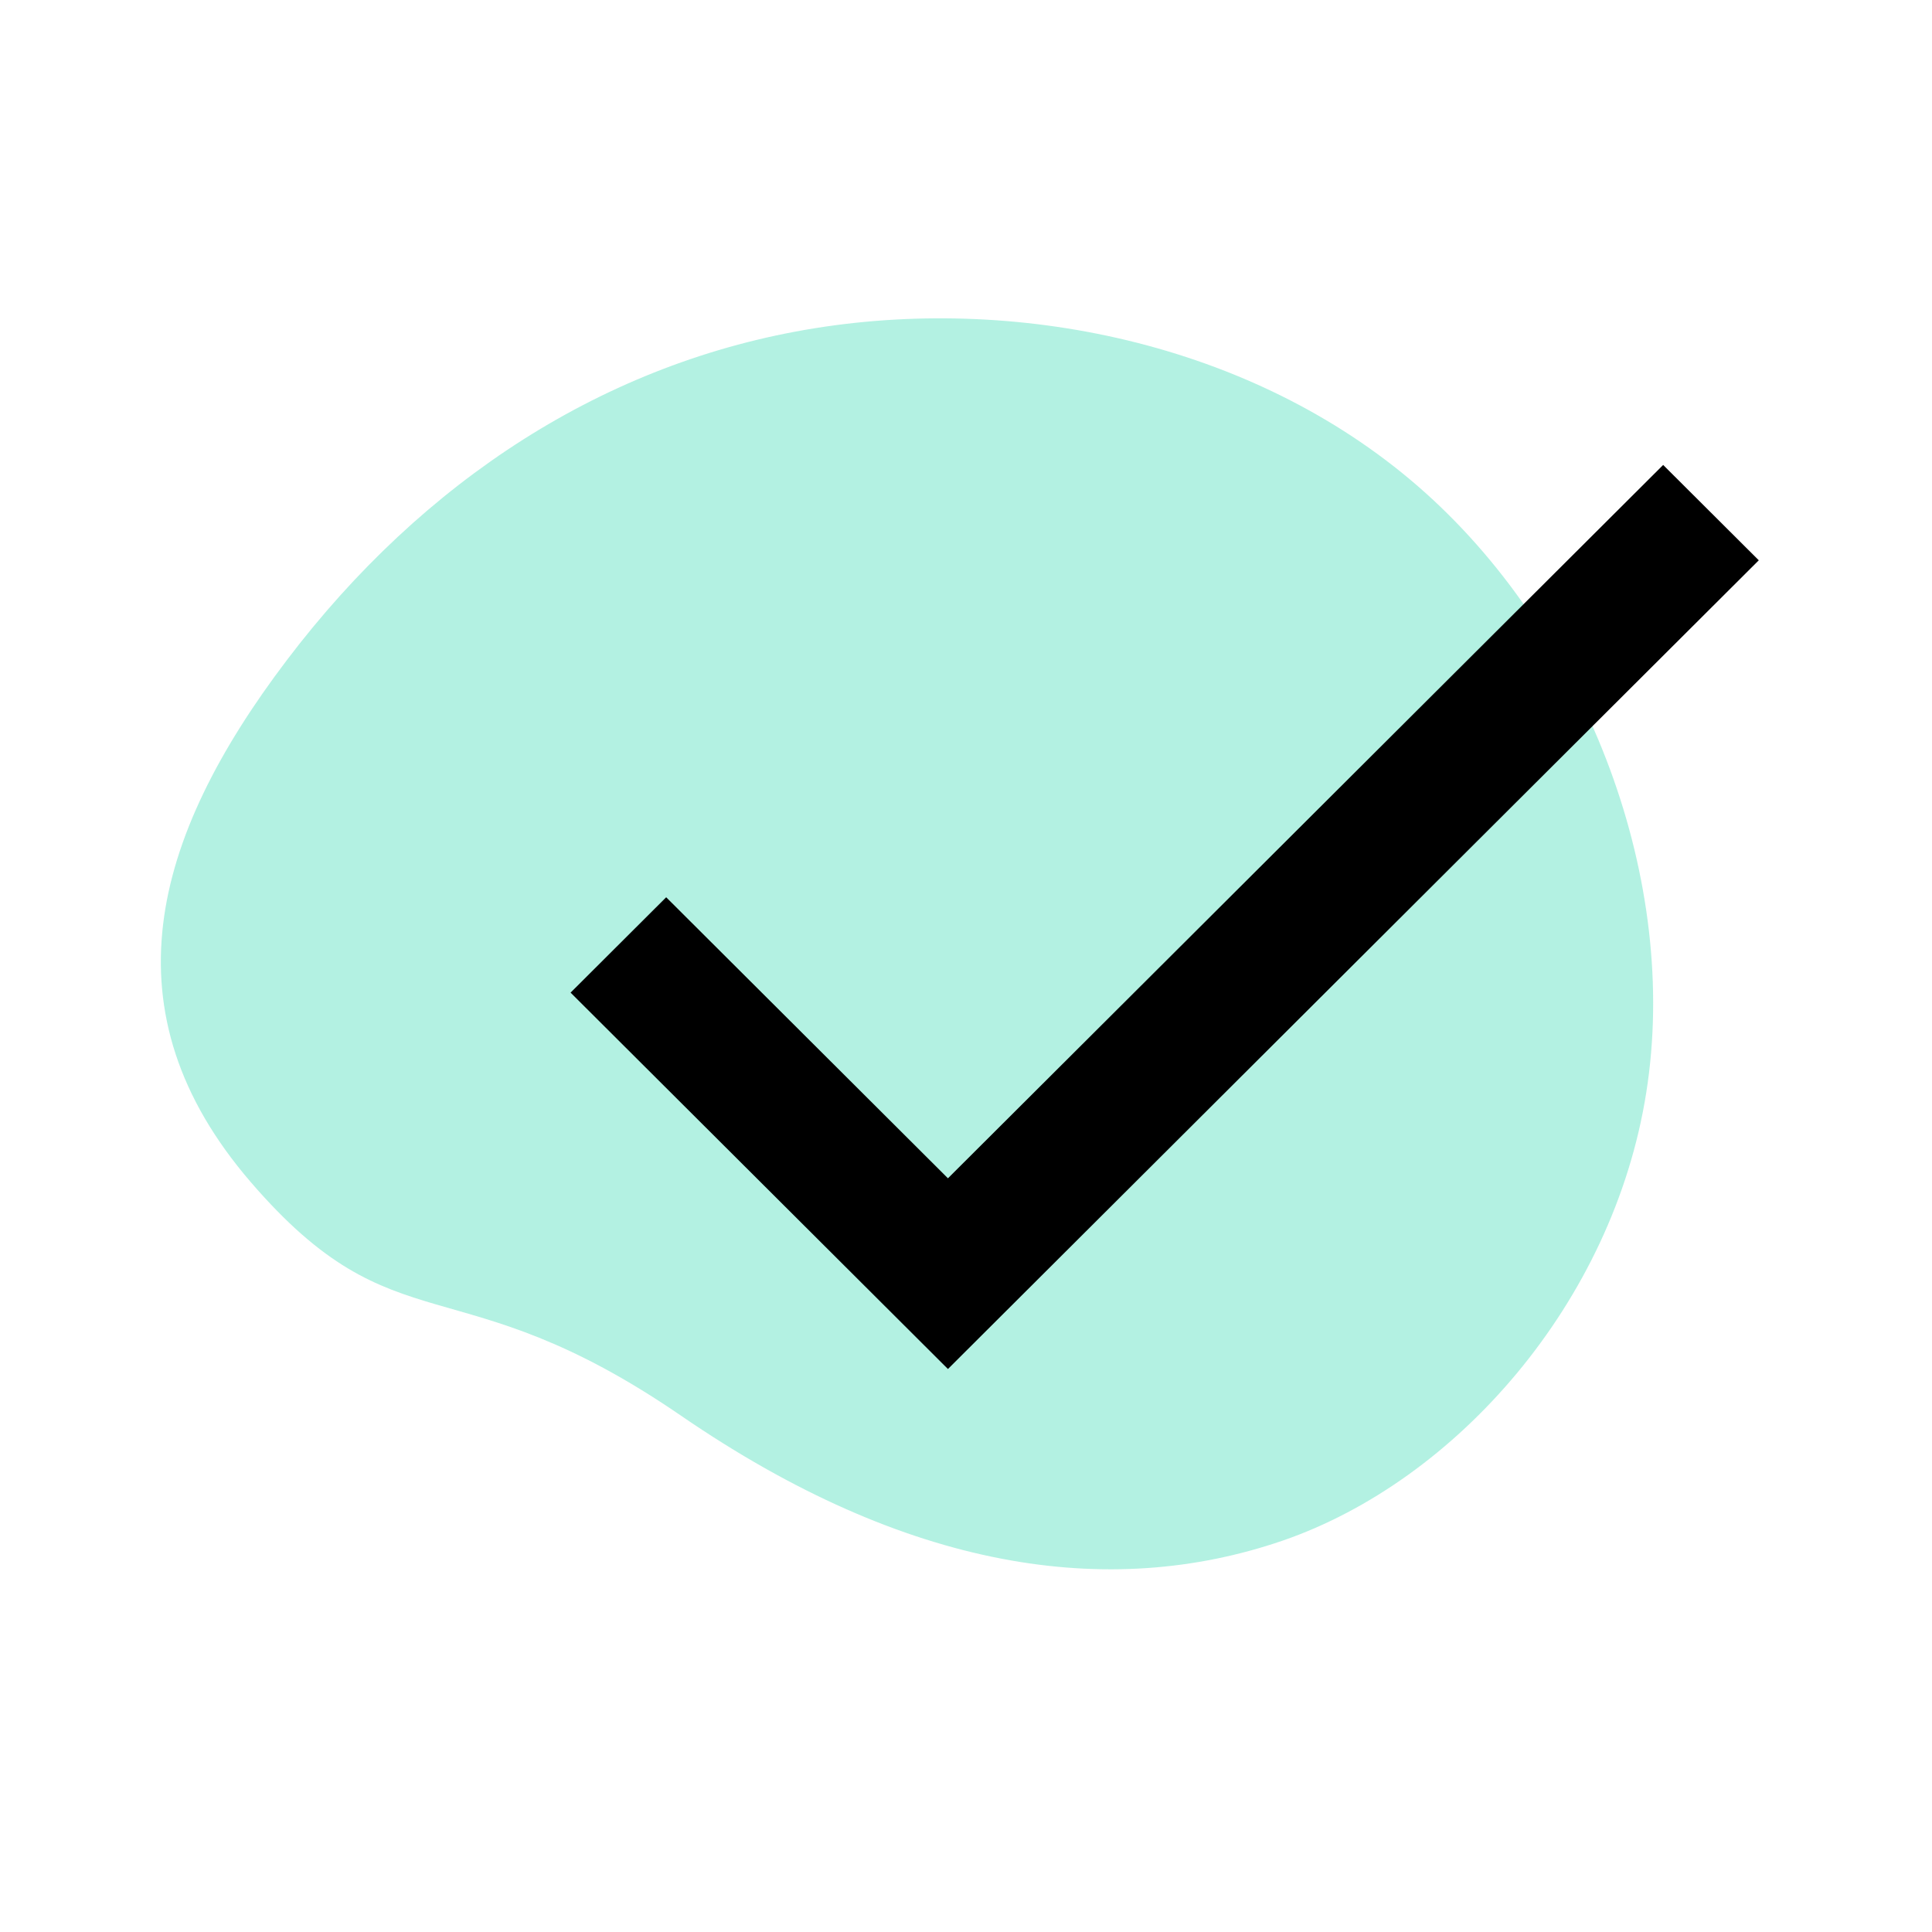
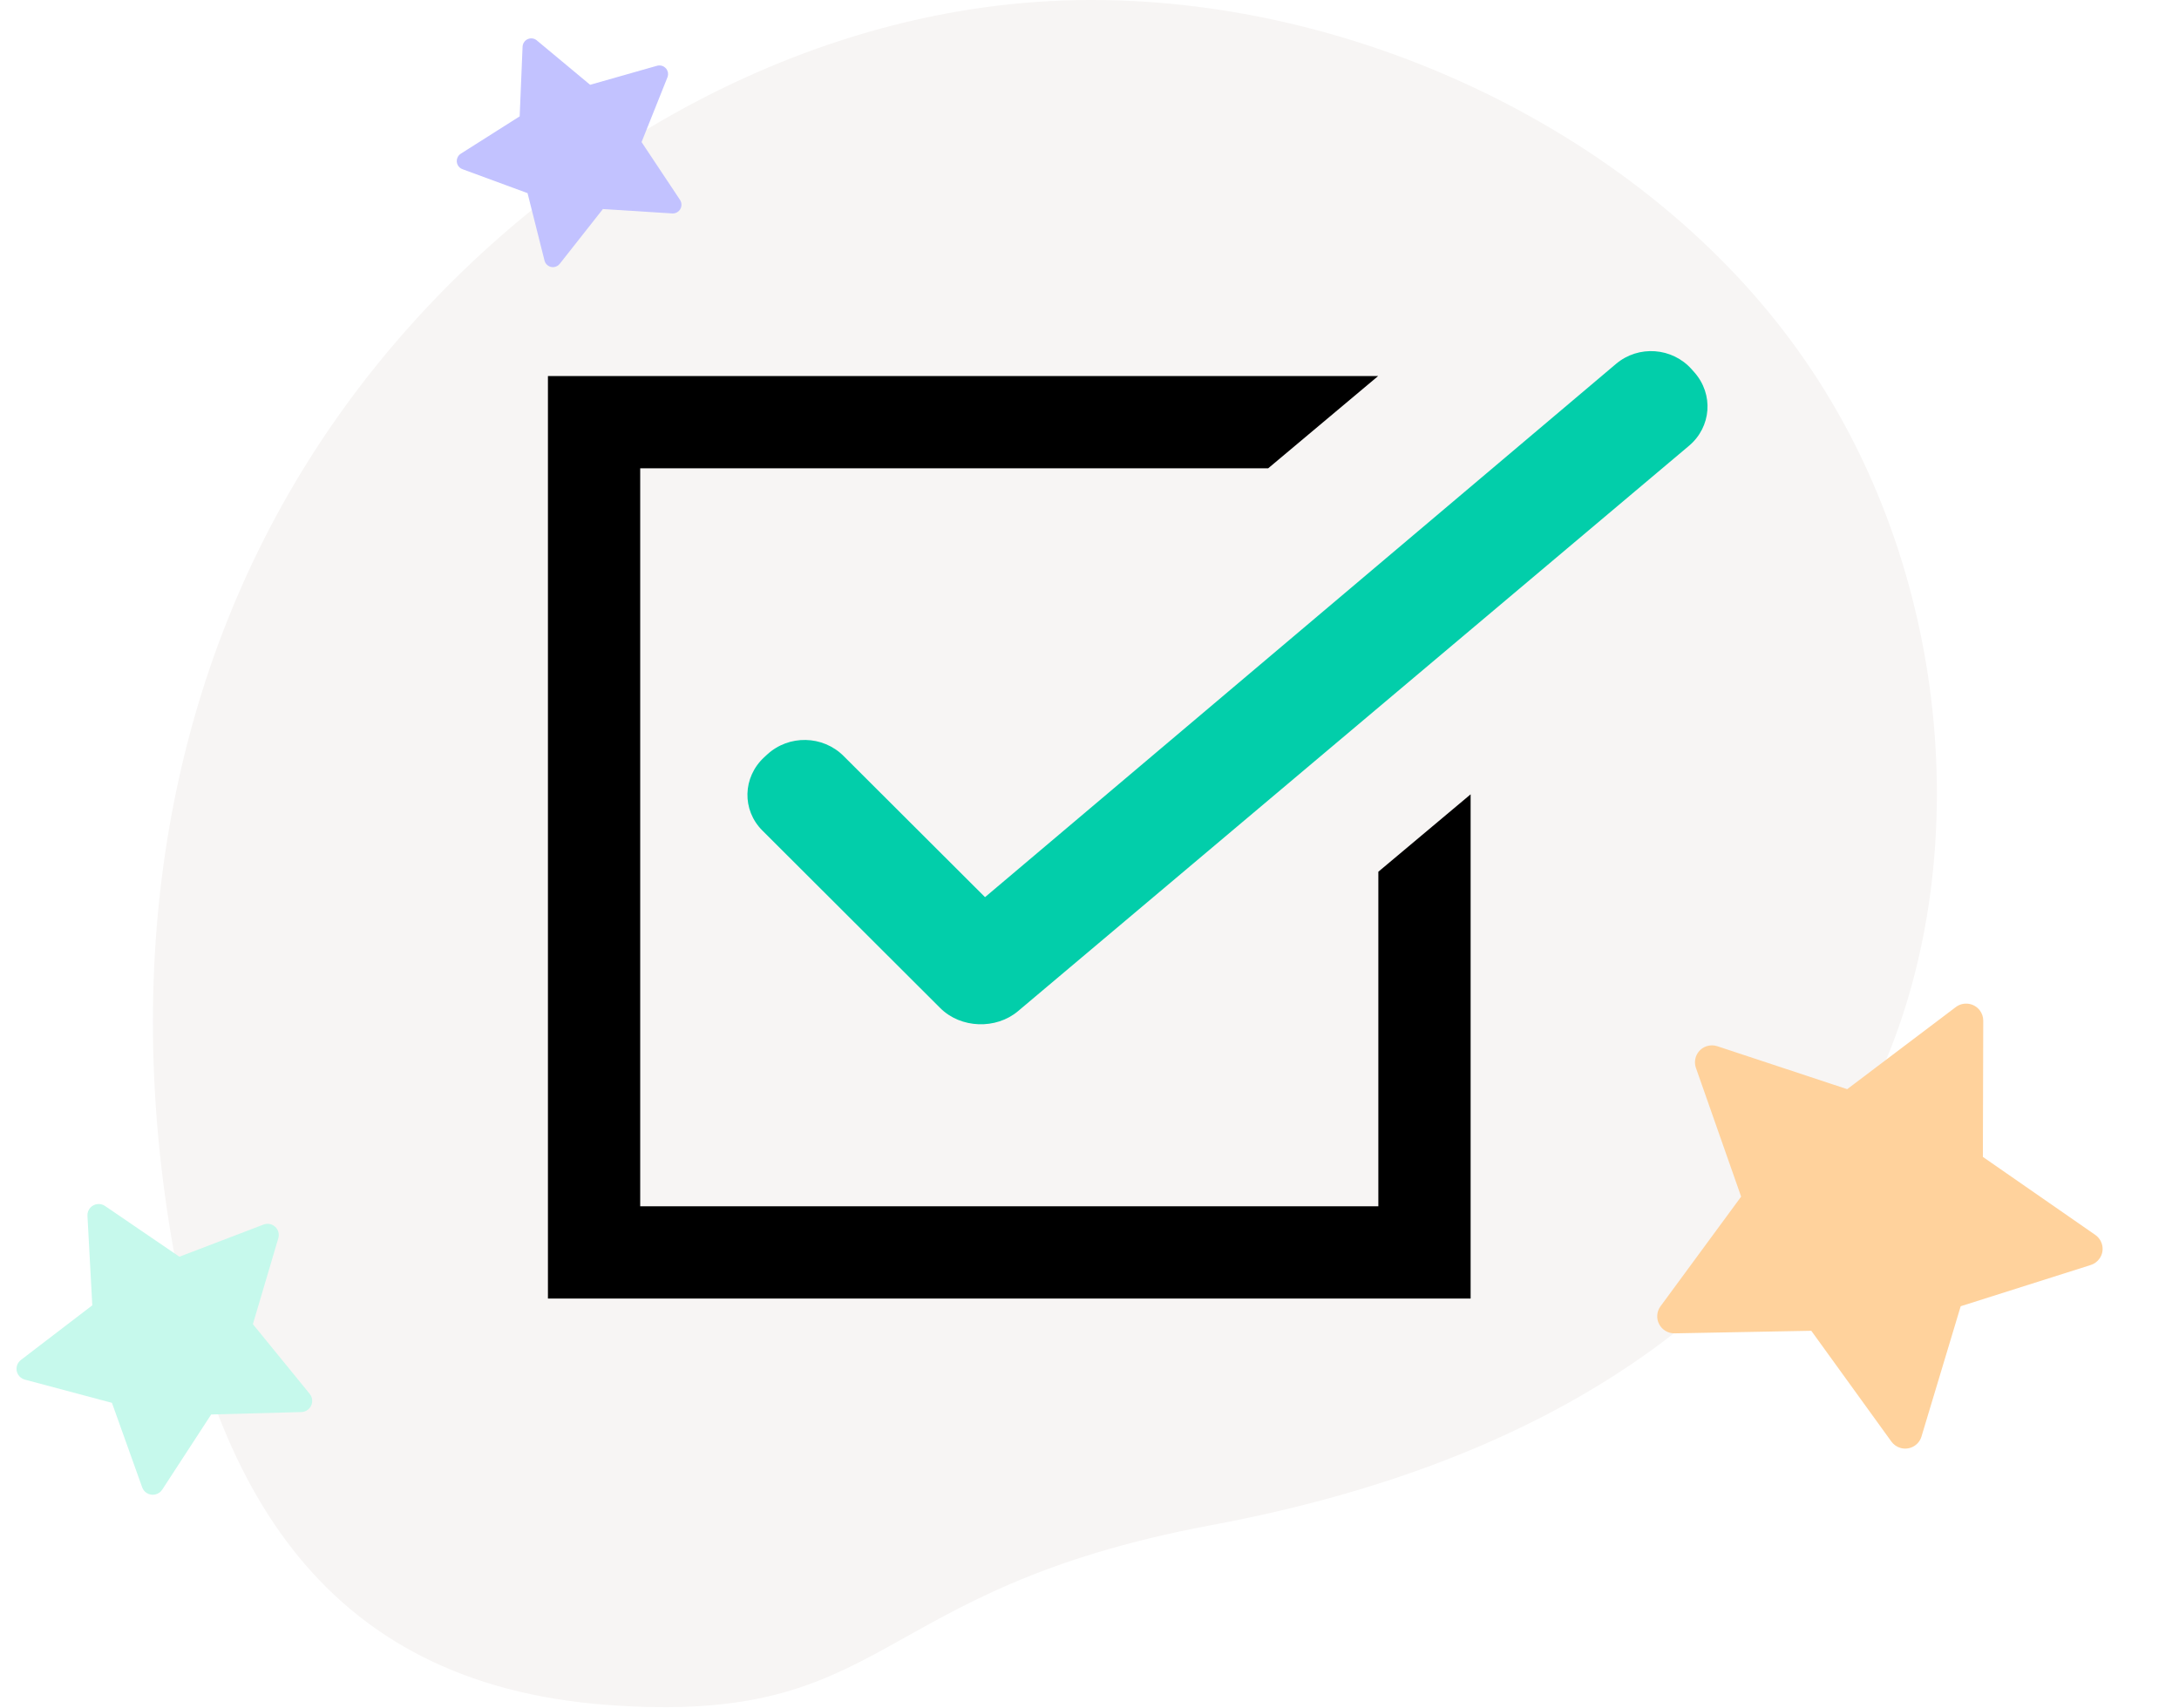
- <svg xmlns="http://www.w3.org/2000/svg" width="87" height="87" viewBox="0 0 87 87" fill="none">
-   <path d="M74.133 49.199C72.64 58.666 65.57 66.687 57.752 69.379C49.923 72.061 40.834 70.728 30.67 63.752C20.505 56.776 17.869 60.87 11.289 53.228C4.709 45.585 6.803 37.781 12.927 29.713C19.051 21.645 27.251 16.295 36.696 14.78C46.141 13.265 56.831 15.585 64.197 22.202C71.574 28.83 75.637 39.721 74.133 49.199Z" fill="#02CE9D" fill-opacity="0.3" />
-   <path d="M42.687 53.06L29.999 40.405L25.694 44.699L42.687 61.648L79.2 25.231L74.894 20.937L42.687 53.06Z" fill="black" />
+ <svg xmlns="http://www.w3.org/2000/svg" width="171" height="134" viewBox="0 0 171 134" fill="none">
+   <path d="M140.937 27.272C153.587 44.735 155.094 68.78 146.964 85.526C138.8 102.272 122.266 114.629 95.076 119.709C67.886 124.789 70.2 135.514 47.638 133.821C25.076 132.127 16.018 116.358 12.934 93.746C9.851 71.133 14.371 49.544 26.95 32.081C39.53 14.619 60.169 1.283 82.349 0.089C104.565 -1.105 128.288 9.775 140.937 27.272Z" fill="#F7F5F4" />
+   <path d="M164.428 96.928L155.609 90.807L155.638 80.115C155.64 79.823 155.543 79.538 155.365 79.304C154.919 78.719 154.079 78.602 153.489 79.043L144.961 85.491L134.769 82.119C134.489 82.026 134.188 82.029 133.911 82.124C133.576 82.24 133.302 82.484 133.148 82.802C132.994 83.121 132.974 83.487 133.091 83.822L136.638 93.926L130.31 102.534C130.163 102.734 130.075 102.972 130.056 103.22C130.037 103.468 130.089 103.717 130.204 103.938C130.32 104.159 130.495 104.343 130.71 104.47C130.925 104.597 131.171 104.662 131.421 104.657L142.144 104.455L148.426 113.147C148.596 113.386 148.846 113.561 149.126 113.646C149.833 113.859 150.578 113.463 150.79 112.759L153.868 102.529L164.076 99.292C164.354 99.203 164.597 99.026 164.764 98.784C165.191 98.183 165.035 97.352 164.428 96.928Z" fill="#FFD29C" />
+   <path d="M43.926 20.709L47.313 16.408L52.755 16.753C52.904 16.762 53.052 16.722 53.176 16.639C53.488 16.43 53.574 16.006 53.367 15.692L50.348 11.152L52.379 6.068C52.435 5.928 52.443 5.775 52.403 5.631C52.354 5.457 52.238 5.31 52.081 5.222C51.924 5.134 51.737 5.112 51.564 5.161L46.311 6.655L42.124 3.169C42.027 3.088 41.909 3.035 41.783 3.018C41.657 3.001 41.529 3.019 41.413 3.071C41.297 3.123 41.198 3.207 41.127 3.313C41.055 3.418 41.015 3.541 41.01 3.669L40.782 9.133L36.163 12.063C36.036 12.142 35.939 12.264 35.888 12.404C35.757 12.757 35.936 13.149 36.288 13.278L41.4 15.16L42.733 20.456C42.77 20.601 42.852 20.73 42.97 20.822C43.263 21.058 43.691 21.005 43.926 20.709Z" fill="#C2C2FF" />
+   <path d="M1.95 108.29L8.785 110.111L11.158 116.744C11.222 116.926 11.346 117.081 11.508 117.186C11.916 117.449 12.463 117.333 12.729 116.928L16.573 111.025L23.643 110.835C23.838 110.831 24.024 110.761 24.174 110.641C24.356 110.494 24.472 110.281 24.496 110.05C24.52 109.818 24.45 109.586 24.303 109.405L19.845 103.936L21.842 97.186C21.888 97.029 21.89 96.862 21.846 96.704C21.802 96.546 21.715 96.403 21.594 96.292C21.473 96.181 21.323 96.106 21.161 96.075C20.999 96.045 20.832 96.06 20.679 96.119L14.078 98.641L8.241 94.659C8.082 94.549 7.888 94.496 7.696 94.507C7.21 94.533 6.836 94.945 6.863 95.428L7.243 102.457L1.64 106.746C1.488 106.863 1.377 107.027 1.327 107.214C1.197 107.682 1.479 108.163 1.95 108.29Z" fill="#C6F9EC" />
+   <path d="M108.168 68.424V94.684H50.241V36.757H99.523L108.152 29.516H43V101.924H115.409V62.348L108.168 68.424Z" fill="black" />
+   <path d="M66.2 59.338L77.301 70.419L126.817 28.564C128.585 27.069 131.231 27.269 132.756 28.985L132.957 29.211C134.505 30.952 134.299 33.515 132.546 34.992L79.885 79.371C78.171 80.815 75.404 80.738 73.79 79.127L59.83 65.192C58.207 63.572 58.279 61.005 59.97 59.44L60.193 59.233C61.909 57.645 64.574 57.715 66.2 59.338Z" fill="#02CEAA" />
</svg>
